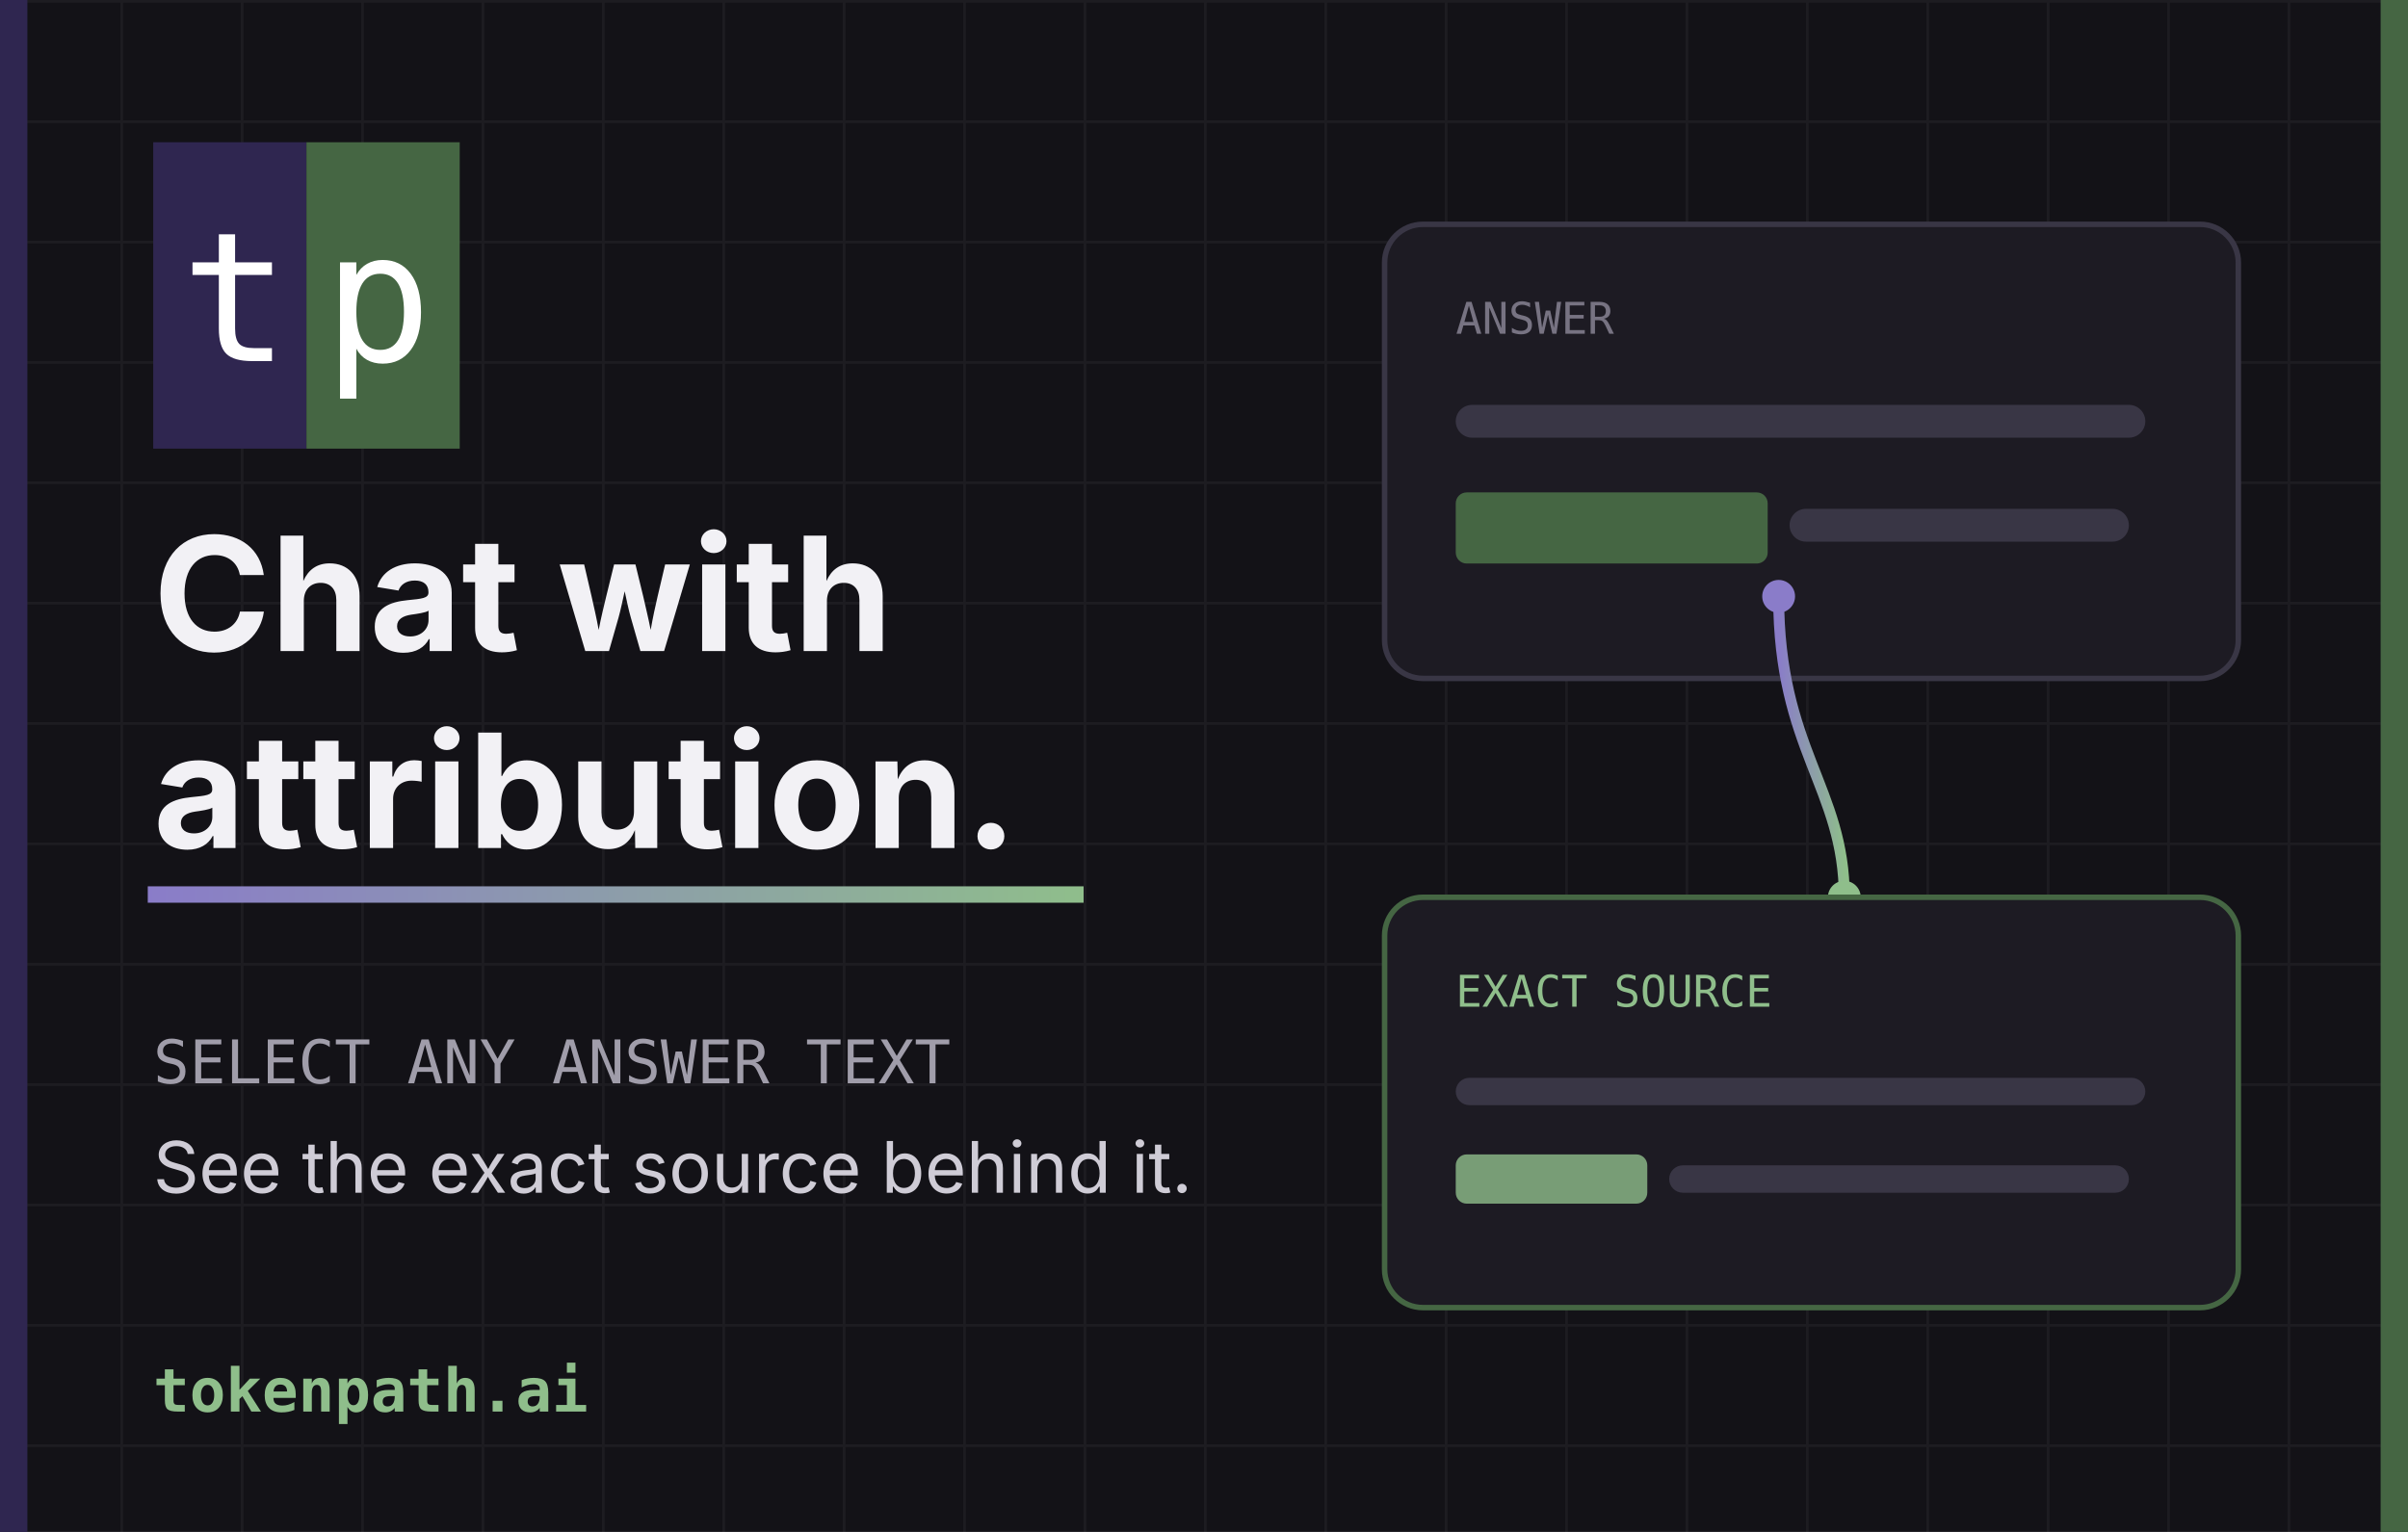
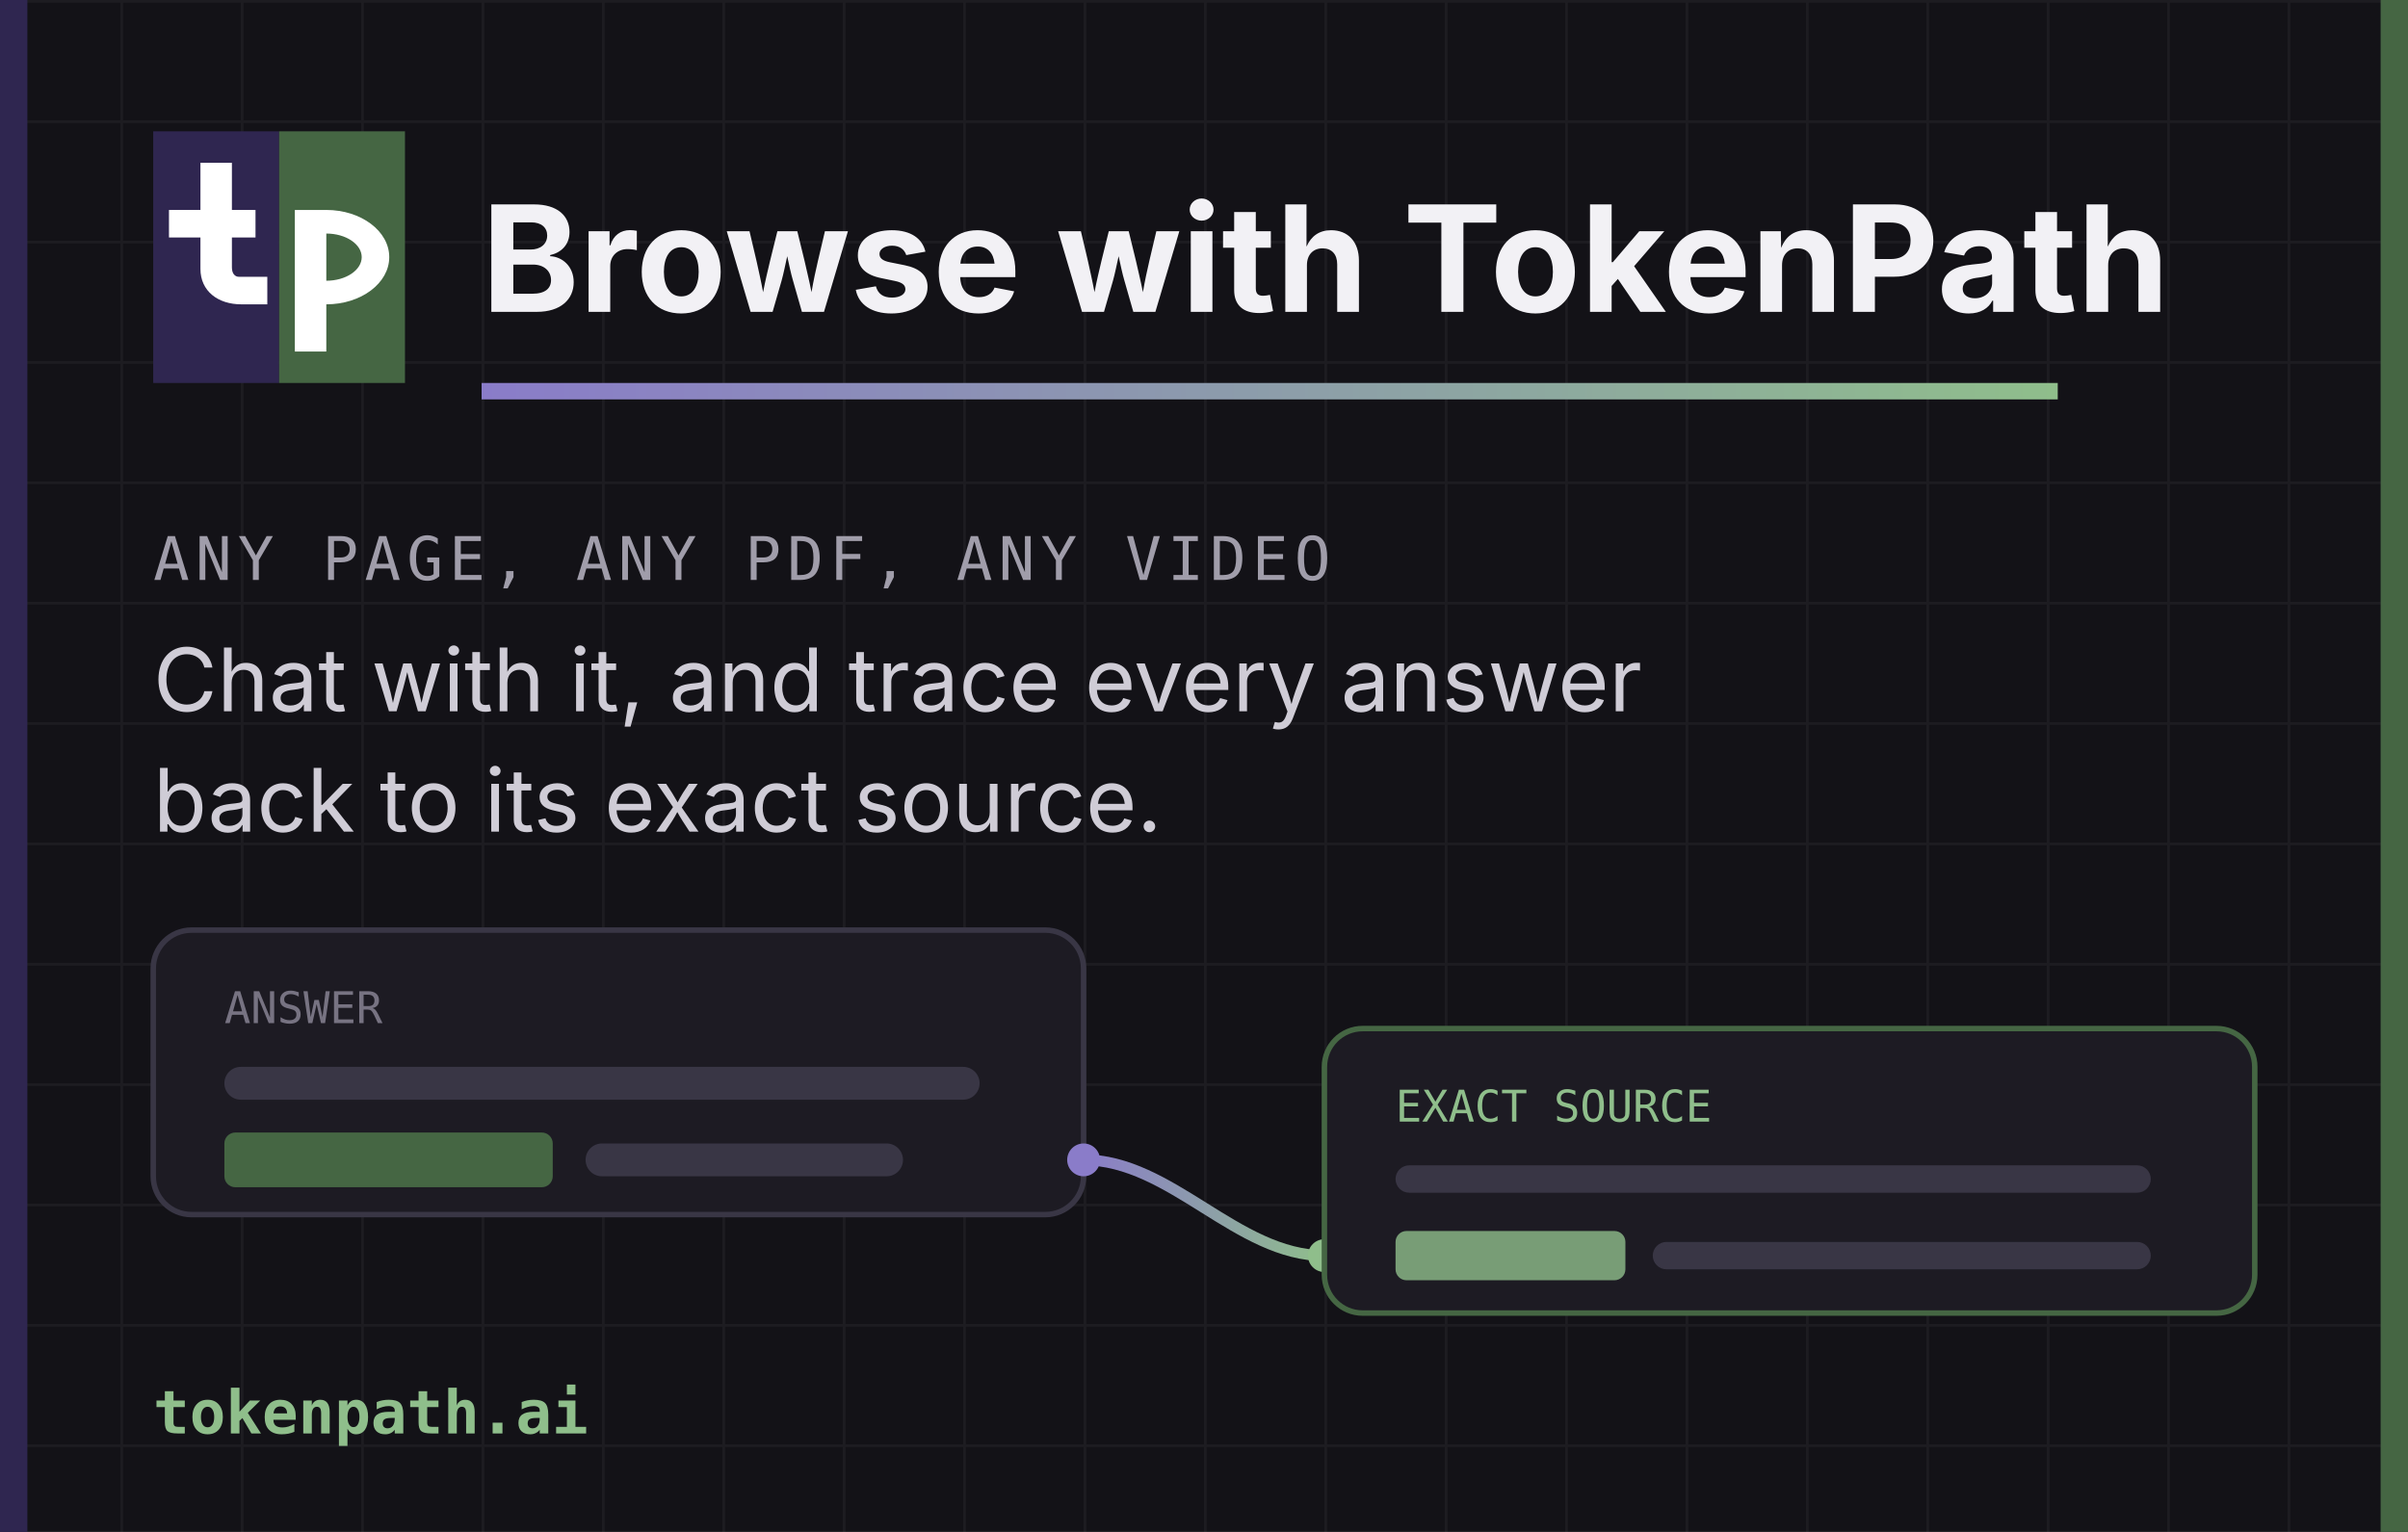
<svg xmlns="http://www.w3.org/2000/svg" width="440" height="280" viewBox="0 0 440 280">
  <defs>
    <pattern id="grid" width="22" height="22" patternUnits="userSpaceOnUse">
      <path d="M 22 0 L 0 0 0 22" fill="none" stroke="#ffffff" stroke-opacity=".045" />
    </pattern>
    <linearGradient id="path" x1="0" y1="0" x2="1" y2="0">
      <stop offset="0" stop-color="#8a7cc9" />
      <stop offset="1" stop-color="#8fbe8b" />
    </linearGradient>
  </defs>
  <rect width="440" height="280" fill="#131217" />
  <rect width="440" height="280" fill="url(#grid)" />
  <rect x="0" y="0" width="5" height="280" fill="#2f2650" />
  <rect x="435" y="0" width="5" height="280" fill="#456643" />
-   <g transform="translate(28 26)">
-     <rect width="28" height="56" fill="#2f2650" />
-     <rect x="28" width="28" height="56" fill="#456643" />
-     <text x="15" y="40" font-family="Menlo, Consolas, monospace" font-size="33" fill="#fff" text-anchor="middle">t</text>
-     <text x="41" y="40" font-family="Menlo, Consolas, monospace" font-size="33" fill="#fff" text-anchor="middle">p</text>
+   <g transform="translate(28 24) scale(0.71875)">
+     <rect width="32" height="64" fill="#2f2650" />
+     <rect x="32" width="32" height="64" fill="#456643" />
+     <g fill="#ffffff">
+       <path d="M4 20h22v7H4z" />
+       <path d="M12 8L20 8L20 34.6C20 36.1 20.7 37 21.8 37L29 37L29 44L22.4 44C16.4 44 12 40.6 12 35Z" />
+       <path fill-rule="evenodd" d="M36 20L44 20C52.84 20 60 25.37 60 32C60 38.63 52.84 44 44 44L44 56L36 56ZM44 26C48.97 26 53 28.69 53 32C53 35.31 48.97 38 44 38Z" />
+     </g>
  </g>
-   <text x="28" y="119" font-family="-apple-system, BlinkMacSystemFont, 'Segoe UI', sans-serif" font-size="29" font-weight="650" fill="#f2f1f5">Chat with</text>
-   <text x="28" y="155" font-family="-apple-system, BlinkMacSystemFont, 'Segoe UI', sans-serif" font-size="29" font-weight="650" fill="#f2f1f5">attribution.</text>
-   <rect x="27" y="162" width="171" height="3" fill="url(#path)" />
-   <text x="28" y="198" font-family="Menlo, Consolas, monospace" font-size="11" fill="#a09daa">SELECT ANY ANSWER TEXT</text>
-   <text x="28" y="218" font-family="-apple-system, BlinkMacSystemFont, 'Segoe UI', sans-serif" font-size="13" fill="#cfccd6">See the exact source behind it.</text>
-   <g transform="translate(253 41)">
-     <rect width="156" height="83" rx="7" fill="#1d1b23" stroke="#393645" />
-     <text x="13" y="20" font-family="Menlo, Consolas, monospace" font-size="8" fill="#777382">ANSWER</text>
-     <rect x="13" y="33" width="126" height="6" rx="3" fill="#393645" />
-     <rect x="13" y="49" width="57" height="13" rx="2" fill="#456643" />
-     <rect x="74" y="52" width="62" height="6" rx="3" fill="#393645" />
+   <text x="88" y="57" font-family="-apple-system, BlinkMacSystemFont, 'Segoe UI', sans-serif" font-size="27" font-weight="650" fill="#f2f1f5">Browse with TokenPath</text>
+   <rect x="88" y="70" width="288" height="3" fill="url(#path)" />
+   <text x="28" y="106" font-family="Menlo, Consolas, monospace" font-size="11" letter-spacing="1.1" fill="#a09daa">ANY PAGE, ANY PDF, ANY VIDEO</text>
+   <text x="28" y="130" font-family="-apple-system, BlinkMacSystemFont, 'Segoe UI', sans-serif" font-size="16" fill="#cfccd6">Chat with it, and trace every answer</text>
+   <text x="28" y="152" font-family="-apple-system, BlinkMacSystemFont, 'Segoe UI', sans-serif" font-size="16" fill="#cfccd6">back to its exact source.</text>
+   <g transform="translate(28 170)">
+     <rect width="170" height="52" rx="7" fill="#1d1b23" stroke="#393645" />
+     <text x="13" y="17" font-family="Menlo, Consolas, monospace" font-size="8" fill="#777382">ANSWER</text>
+     <rect x="13" y="25" width="138" height="6" rx="3" fill="#393645" />
+     <rect x="13" y="37" width="60" height="10" rx="2" fill="#456643" />
+     <rect x="79" y="39" width="58" height="6" rx="3" fill="#393645" />
  </g>
-   <path d="M 325 109 C 325 137, 337 144, 337 164" fill="none" stroke="url(#path)" stroke-width="2" />
-   <circle cx="325" cy="109" r="3" fill="#8a7cc9" />
-   <circle cx="337" cy="164" r="3" fill="#8fbe8b" />
-   <g transform="translate(253 164)">
-     <rect width="156" height="75" rx="7" fill="#1d1b23" stroke="#456643" />
-     <text x="13" y="20" font-family="Menlo, Consolas, monospace" font-size="8" fill="#8fbe8b">EXACT SOURCE</text>
-     <rect x="13" y="33" width="126" height="5" rx="2.5" fill="#393645" />
-     <rect x="13" y="47" width="35" height="9" rx="2" fill="#8fbe8b" fill-opacity=".8" />
-     <rect x="52" y="49" width="84" height="5" rx="2.5" fill="#393645" />
+   <path d="M 198 212 C 214 212, 226 229.5, 242 229.5" fill="none" stroke="url(#path)" stroke-width="2" />
+   <circle cx="198" cy="212" r="3" fill="#8a7cc9" />
+   <circle cx="242" cy="229.5" r="3" fill="#8fbe8b" />
+   <g transform="translate(242 188)">
+     <rect width="170" height="52" rx="7" fill="#1d1b23" stroke="#456643" />
+     <text x="13" y="17" font-family="Menlo, Consolas, monospace" font-size="8" fill="#8fbe8b">EXACT SOURCE</text>
+     <rect x="13" y="25" width="138" height="5" rx="2.5" fill="#393645" />
+     <rect x="13" y="37" width="42" height="9" rx="2" fill="#8fbe8b" fill-opacity=".8" />
+     <rect x="60" y="39" width="91" height="5" rx="2.5" fill="#393645" />
  </g>
-   <text x="28" y="258" font-family="Menlo, Consolas, monospace" font-size="11" font-weight="600" fill="#8fbe8b">tokenpath.ai</text>
+   <text x="28" y="262" font-family="Menlo, Consolas, monospace" font-size="11" font-weight="600" fill="#8fbe8b">tokenpath.ai</text>
</svg>
